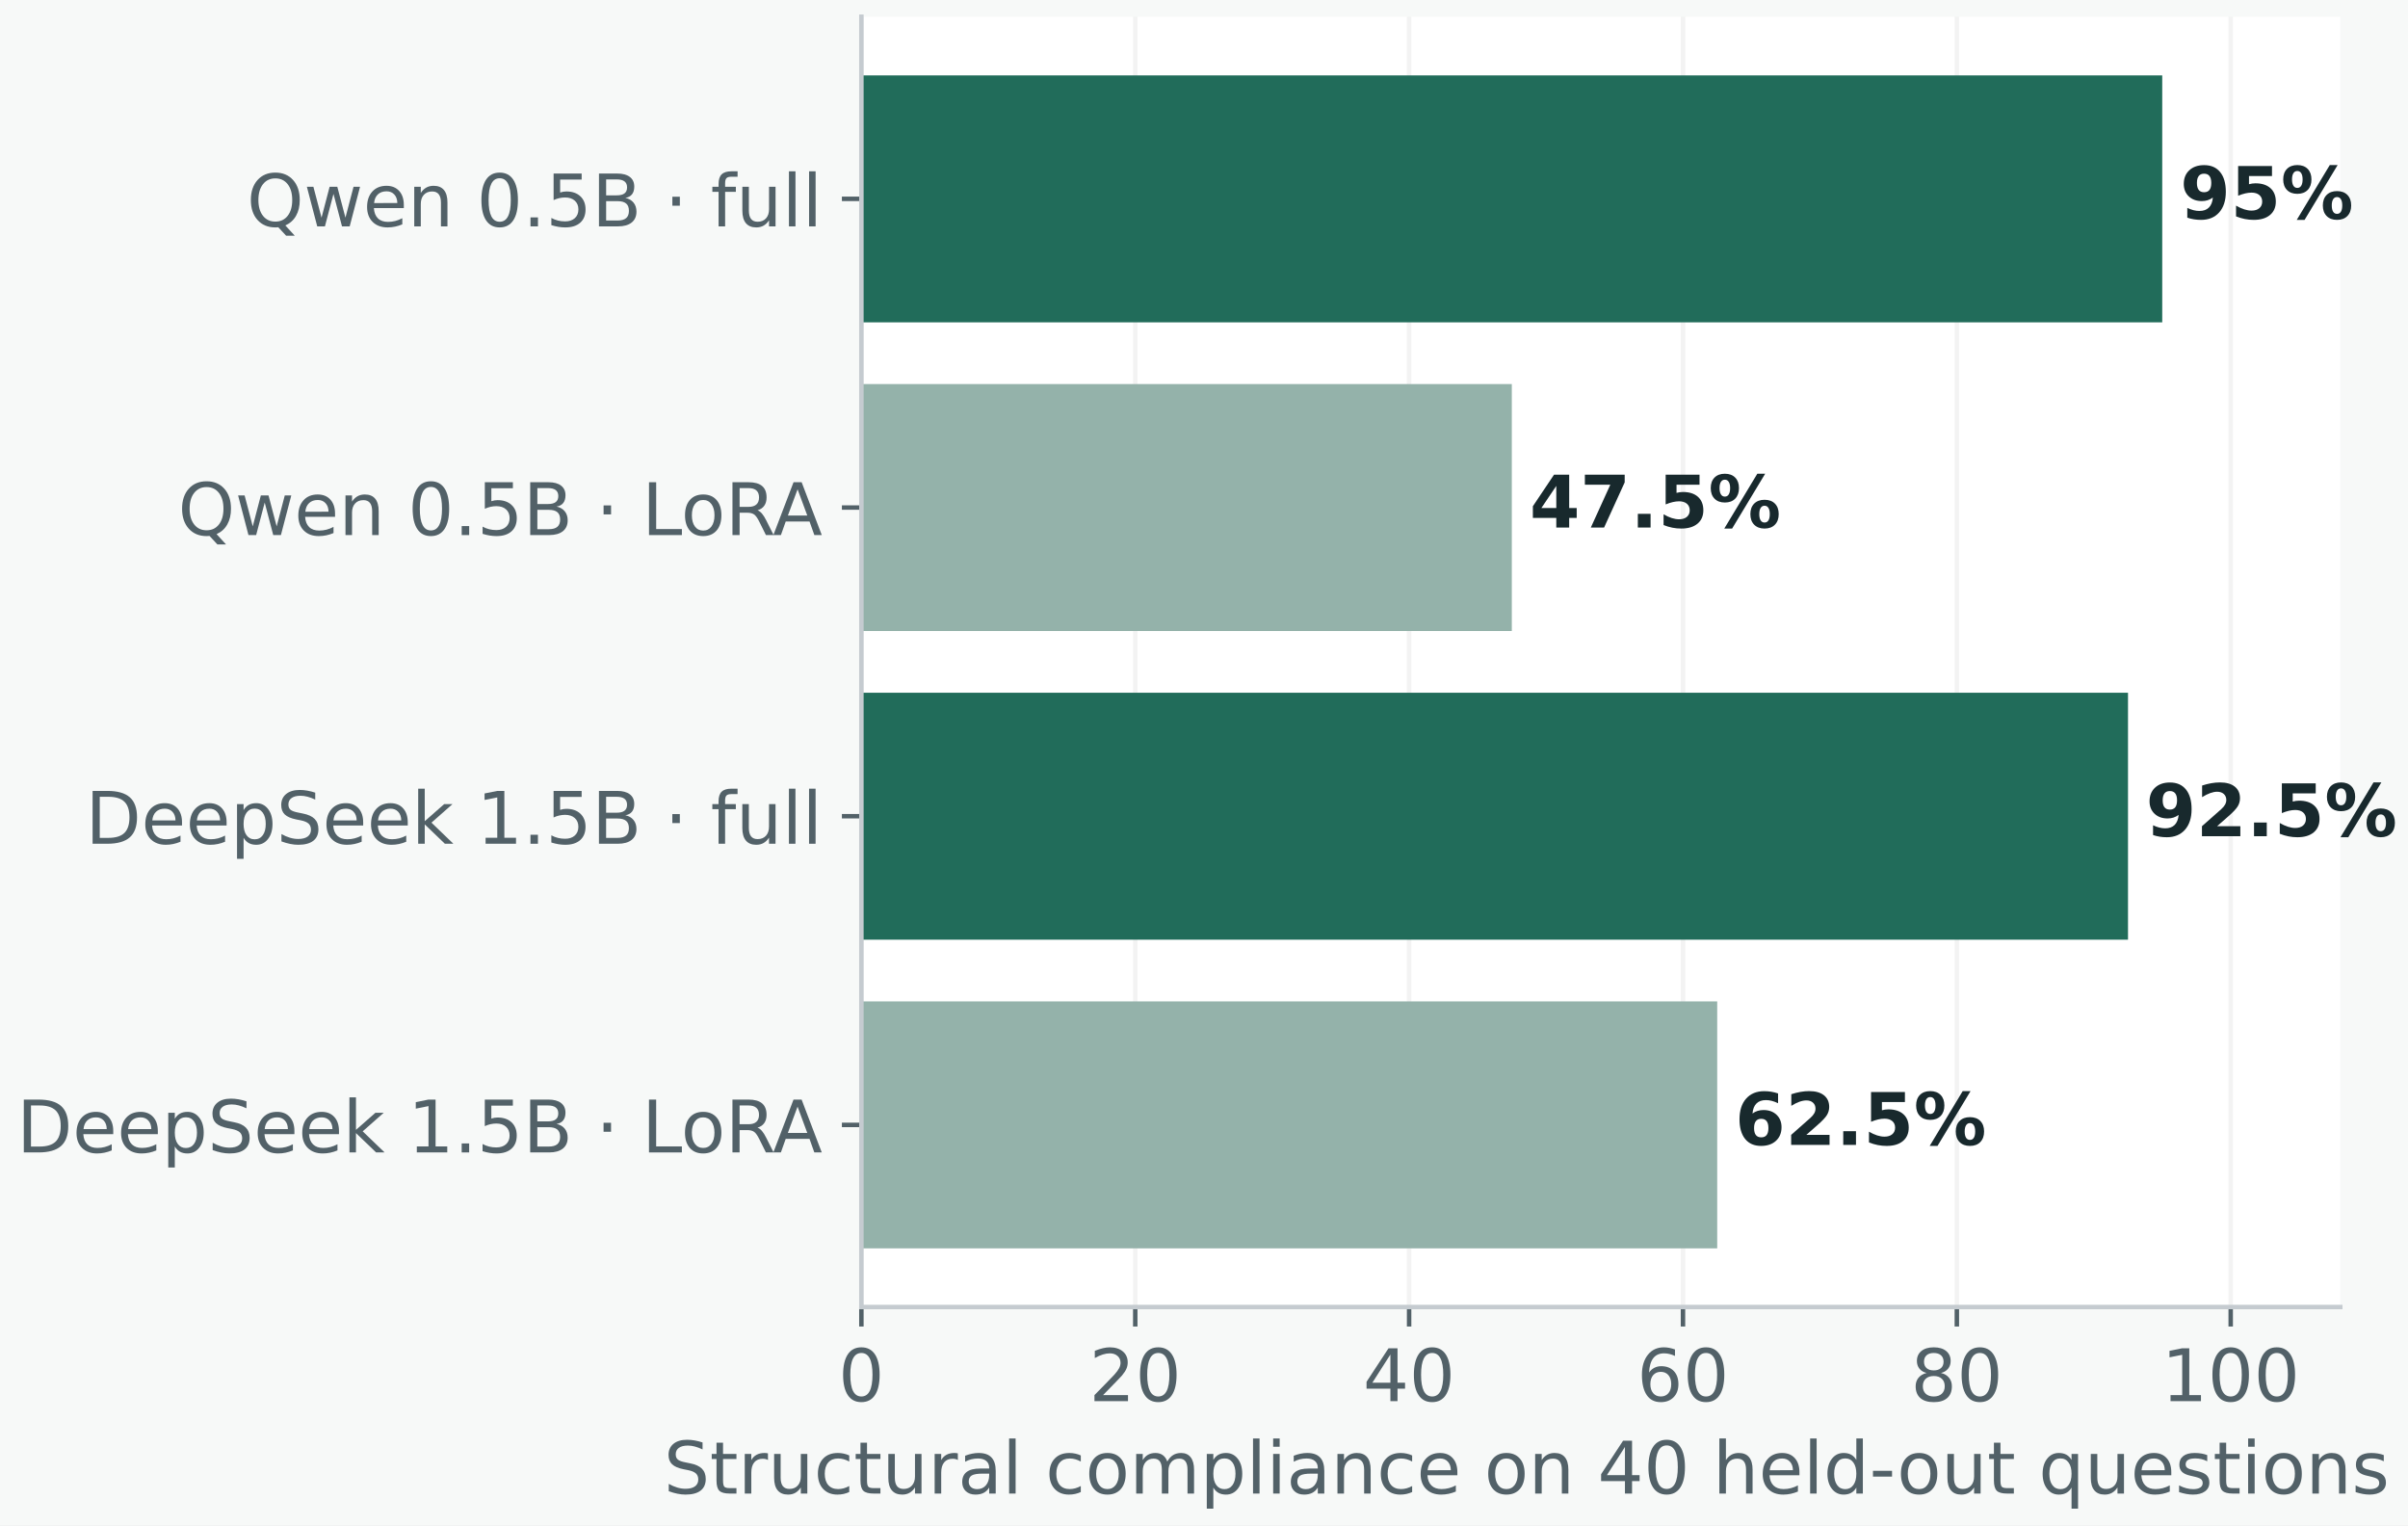
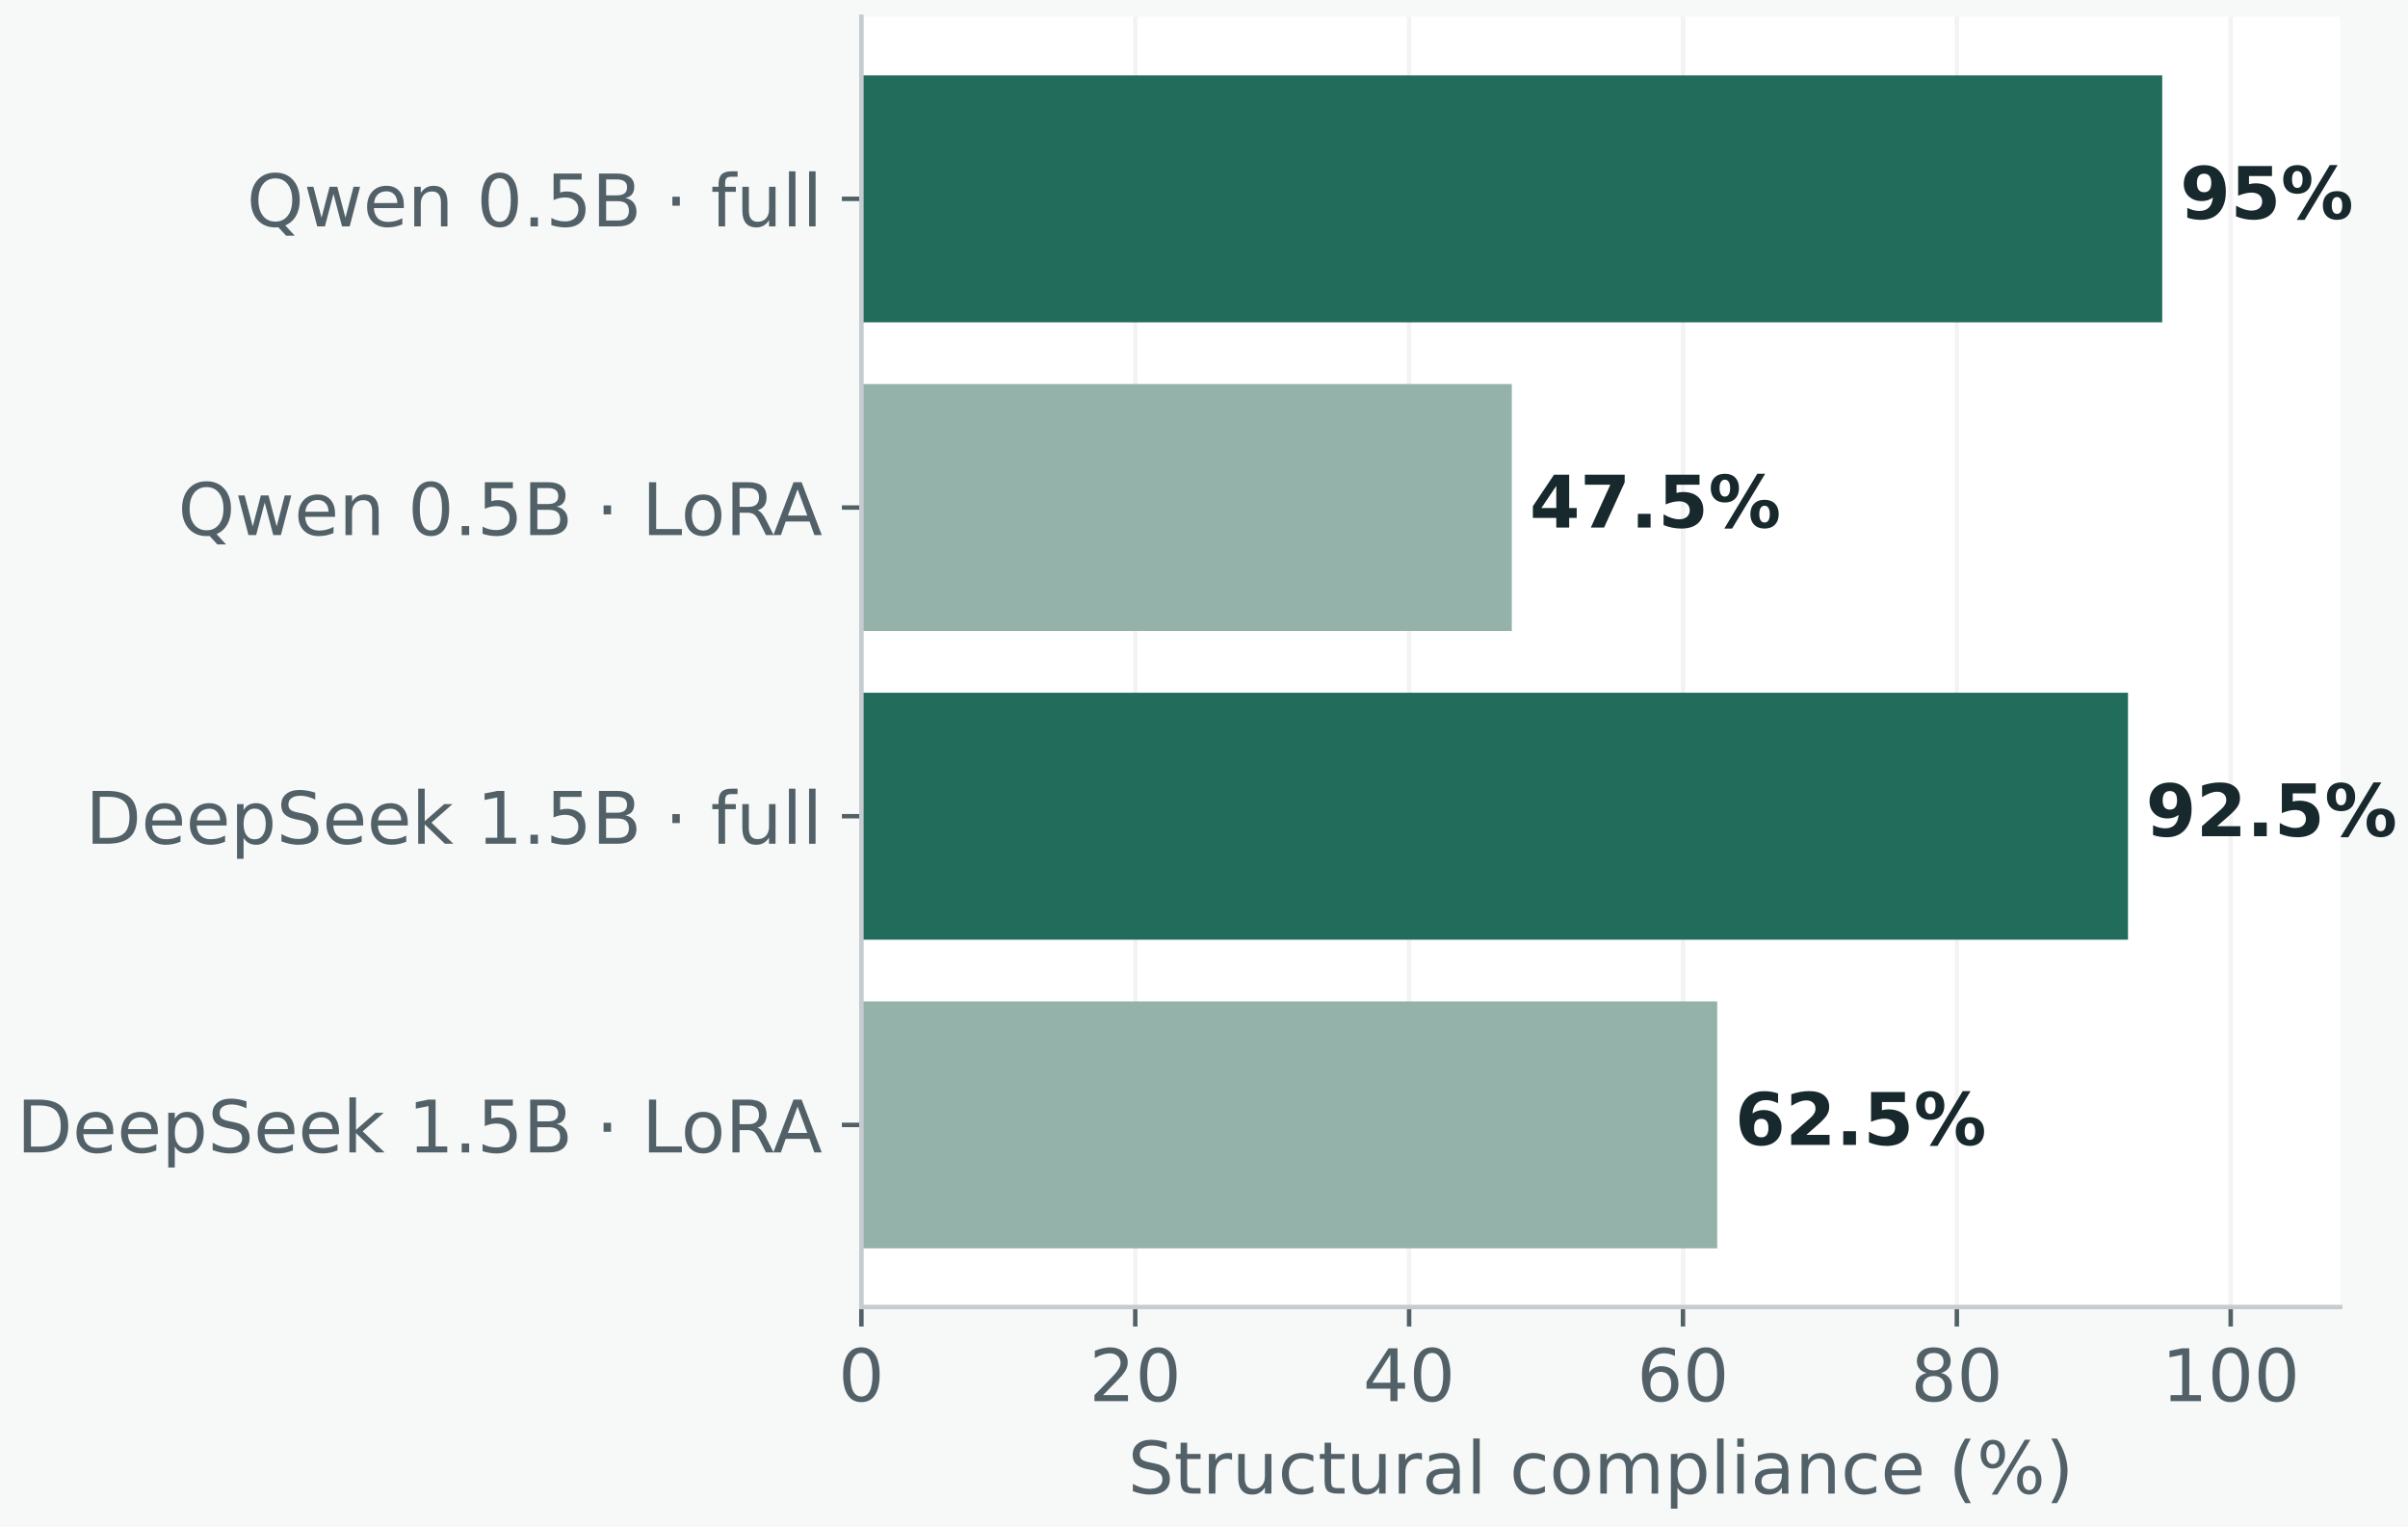
<svg xmlns="http://www.w3.org/2000/svg" xmlns:xlink="http://www.w3.org/1999/xlink" width="432pt" height="273.6pt" viewBox="0 0 432 273.6" version="1.1">
  <defs>
    <style type="text/css">*{stroke-linejoin: round; stroke-linecap: butt}</style>
  </defs>
  <g id="figure_1">
    <g id="patch_1">
      <path d="M 0 273.6  L 432 273.6  L 432 0  L 0 0  z " style="fill: #f7f9f8" />
    </g>
    <g id="axes_1">
      <g id="patch_2">
        <path d="M 154.536 234.437  L 419.845 234.437  L 419.845 3  L 154.536 3  z " style="fill: #ffffff" />
      </g>
      <g id="matplotlib.axis_1">
        <g id="xtick_1">
          <g id="line2d_1">
-             <path d="M 154.536 234.437  L 154.536 3  " clip-path="url(#pf7d9fb4cac)" style="fill: none; stroke: #b0b0b0; stroke-opacity: 0.15; stroke-width: 0.8; stroke-linecap: square" />
+             <path d="M 154.536 234.437  L 154.536 3  " clip-path="url(#pf0f9ef350f)" style="fill: none; stroke: #b0b0b0; stroke-opacity: 0.15; stroke-width: 0.8; stroke-linecap: square" />
          </g>
          <g id="line2d_2">
            <defs>
-               <path id="m1f21e804b3" d="M 0 0  L 0 3.5  " style="stroke: #526168; stroke-width: 0.8" />
+               <path id="m56201b02a6" d="M 0 0  L 0 3.5  " style="stroke: #526168; stroke-width: 0.8" />
            </defs>
            <g>
-               <use xlink:href="#m1f21e804b3" x="154.536" y="234.437" style="fill: #526168; stroke: #526168; stroke-width: 0.8" />
+               <use xlink:href="#m56201b02a6" x="154.536" y="234.437" style="fill: #526168; stroke: #526168; stroke-width: 0.8" />
            </g>
          </g>
          <g id="text_1">
            <g style="fill: #526168" transform="translate(150.4002 251.3146) scale(0.13 -0.13)">
              <defs>
                <path id="DejaVuSans-30" d="M 2034 4250  Q 1547 4250 1301 3770  Q 1056 3291 1056 2328  Q 1056 1369 1301 889  Q 1547 409 2034 409  Q 2525 409 2770 889  Q 3016 1369 3016 2328  Q 3016 3291 2770 3770  Q 2525 4250 2034 4250  z M 2034 4750  Q 2819 4750 3233 4129  Q 3647 3509 3647 2328  Q 3647 1150 3233 529  Q 2819 -91 2034 -91  Q 1250 -91 836 529  Q 422 1150 422 2328  Q 422 3509 836 4129  Q 1250 4750 2034 4750  z " transform="scale(0.015625)" />
              </defs>
              <use xlink:href="#DejaVuSans-30" />
            </g>
          </g>
        </g>
        <g id="xtick_2">
          <g id="line2d_3">
-             <path d="M 203.667 234.437  L 203.667 3  " clip-path="url(#pf7d9fb4cac)" style="fill: none; stroke: #b0b0b0; stroke-opacity: 0.15; stroke-width: 0.8; stroke-linecap: square" />
+             <path d="M 203.667 234.437  L 203.667 3  " clip-path="url(#pf0f9ef350f)" style="fill: none; stroke: #b0b0b0; stroke-opacity: 0.15; stroke-width: 0.8; stroke-linecap: square" />
          </g>
          <g id="line2d_4">
            <g>
-               <use xlink:href="#m1f21e804b3" x="203.667" y="234.437" style="fill: #526168; stroke: #526168; stroke-width: 0.8" />
+               <use xlink:href="#m56201b02a6" x="203.667" y="234.437" style="fill: #526168; stroke: #526168; stroke-width: 0.8" />
            </g>
          </g>
          <g id="text_2">
            <g style="fill: #526168" transform="translate(195.3959 251.3146) scale(0.13 -0.13)">
              <defs>
                <path id="DejaVuSans-32" d="M 1228 531  L 3431 531  L 3431 0  L 469 0  L 469 531  Q 828 903 1448 1529  Q 2069 2156 2228 2338  Q 2531 2678 2651 2914  Q 2772 3150 2772 3378  Q 2772 3750 2511 3984  Q 2250 4219 1831 4219  Q 1534 4219 1204 4116  Q 875 4013 500 3803  L 500 4441  Q 881 4594 1212 4672  Q 1544 4750 1819 4750  Q 2544 4750 2975 4387  Q 3406 4025 3406 3419  Q 3406 3131 3298 2873  Q 3191 2616 2906 2266  Q 2828 2175 2409 1742  Q 1991 1309 1228 531  z " transform="scale(0.015625)" />
              </defs>
              <use xlink:href="#DejaVuSans-32" />
              <use xlink:href="#DejaVuSans-30" transform="translate(63.62305 0)" />
            </g>
          </g>
        </g>
        <g id="xtick_3">
          <g id="line2d_5">
-             <path d="M 252.798 234.437  L 252.798 3  " clip-path="url(#pf7d9fb4cac)" style="fill: none; stroke: #b0b0b0; stroke-opacity: 0.15; stroke-width: 0.8; stroke-linecap: square" />
+             <path d="M 252.798 234.437  L 252.798 3  " clip-path="url(#pf0f9ef350f)" style="fill: none; stroke: #b0b0b0; stroke-opacity: 0.15; stroke-width: 0.8; stroke-linecap: square" />
          </g>
          <g id="line2d_6">
            <g>
-               <use xlink:href="#m1f21e804b3" x="252.798" y="234.437" style="fill: #526168; stroke: #526168; stroke-width: 0.8" />
+               <use xlink:href="#m56201b02a6" x="252.798" y="234.437" style="fill: #526168; stroke: #526168; stroke-width: 0.8" />
            </g>
          </g>
          <g id="text_3">
            <g style="fill: #526168" transform="translate(244.5272 251.3146) scale(0.13 -0.13)">
              <defs>
                <path id="DejaVuSans-34" d="M 2419 4116  L 825 1625  L 2419 1625  L 2419 4116  z M 2253 4666  L 3047 4666  L 3047 1625  L 3713 1625  L 3713 1100  L 3047 1100  L 3047 0  L 2419 0  L 2419 1100  L 313 1100  L 313 1709  L 2253 4666  z " transform="scale(0.015625)" />
              </defs>
              <use xlink:href="#DejaVuSans-34" />
              <use xlink:href="#DejaVuSans-30" transform="translate(63.62305 0)" />
            </g>
          </g>
        </g>
        <g id="xtick_4">
          <g id="line2d_7">
-             <path d="M 301.93 234.437  L 301.93 3  " clip-path="url(#pf7d9fb4cac)" style="fill: none; stroke: #b0b0b0; stroke-opacity: 0.15; stroke-width: 0.8; stroke-linecap: square" />
+             <path d="M 301.93 234.437  L 301.93 3  " clip-path="url(#pf0f9ef350f)" style="fill: none; stroke: #b0b0b0; stroke-opacity: 0.15; stroke-width: 0.8; stroke-linecap: square" />
          </g>
          <g id="line2d_8">
            <g>
-               <use xlink:href="#m1f21e804b3" x="301.93" y="234.437" style="fill: #526168; stroke: #526168; stroke-width: 0.8" />
+               <use xlink:href="#m56201b02a6" x="301.93" y="234.437" style="fill: #526168; stroke: #526168; stroke-width: 0.8" />
            </g>
          </g>
          <g id="text_4">
            <g style="fill: #526168" transform="translate(293.6585 251.3146) scale(0.13 -0.13)">
              <defs>
                <path id="DejaVuSans-36" d="M 2113 2584  Q 1688 2584 1439 2293  Q 1191 2003 1191 1497  Q 1191 994 1439 701  Q 1688 409 2113 409  Q 2538 409 2786 701  Q 3034 994 3034 1497  Q 3034 2003 2786 2293  Q 2538 2584 2113 2584  z M 3366 4563  L 3366 3988  Q 3128 4100 2886 4159  Q 2644 4219 2406 4219  Q 1781 4219 1451 3797  Q 1122 3375 1075 2522  Q 1259 2794 1537 2939  Q 1816 3084 2150 3084  Q 2853 3084 3261 2657  Q 3669 2231 3669 1497  Q 3669 778 3244 343  Q 2819 -91 2113 -91  Q 1303 -91 875 529  Q 447 1150 447 2328  Q 447 3434 972 4092  Q 1497 4750 2381 4750  Q 2619 4750 2861 4703  Q 3103 4656 3366 4563  z " transform="scale(0.015625)" />
              </defs>
              <use xlink:href="#DejaVuSans-36" />
              <use xlink:href="#DejaVuSans-30" transform="translate(63.62305 0)" />
            </g>
          </g>
        </g>
        <g id="xtick_5">
          <g id="line2d_9">
-             <path d="M 351.061 234.437  L 351.061 3  " clip-path="url(#pf7d9fb4cac)" style="fill: none; stroke: #b0b0b0; stroke-opacity: 0.15; stroke-width: 0.8; stroke-linecap: square" />
+             <path d="M 351.061 234.437  L 351.061 3  " clip-path="url(#pf0f9ef350f)" style="fill: none; stroke: #b0b0b0; stroke-opacity: 0.15; stroke-width: 0.8; stroke-linecap: square" />
          </g>
          <g id="line2d_10">
            <g>
-               <use xlink:href="#m1f21e804b3" x="351.061" y="234.437" style="fill: #526168; stroke: #526168; stroke-width: 0.8" />
+               <use xlink:href="#m56201b02a6" x="351.061" y="234.437" style="fill: #526168; stroke: #526168; stroke-width: 0.8" />
            </g>
          </g>
          <g id="text_5">
            <g style="fill: #526168" transform="translate(342.7898 251.3146) scale(0.13 -0.13)">
              <defs>
                <path id="DejaVuSans-38" d="M 2034 2216  Q 1584 2216 1326 1975  Q 1069 1734 1069 1313  Q 1069 891 1326 650  Q 1584 409 2034 409  Q 2484 409 2743 651  Q 3003 894 3003 1313  Q 3003 1734 2745 1975  Q 2488 2216 2034 2216  z M 1403 2484  Q 997 2584 770 2862  Q 544 3141 544 3541  Q 544 4100 942 4425  Q 1341 4750 2034 4750  Q 2731 4750 3128 4425  Q 3525 4100 3525 3541  Q 3525 3141 3298 2862  Q 3072 2584 2669 2484  Q 3125 2378 3379 2068  Q 3634 1759 3634 1313  Q 3634 634 3220 271  Q 2806 -91 2034 -91  Q 1263 -91 848 271  Q 434 634 434 1313  Q 434 1759 690 2068  Q 947 2378 1403 2484  z M 1172 3481  Q 1172 3119 1398 2916  Q 1625 2713 2034 2713  Q 2441 2713 2670 2916  Q 2900 3119 2900 3481  Q 2900 3844 2670 4047  Q 2441 4250 2034 4250  Q 1625 4250 1398 4047  Q 1172 3844 1172 3481  z " transform="scale(0.015625)" />
              </defs>
              <use xlink:href="#DejaVuSans-38" />
              <use xlink:href="#DejaVuSans-30" transform="translate(63.62305 0)" />
            </g>
          </g>
        </g>
        <g id="xtick_6">
          <g id="line2d_11">
-             <path d="M 400.192 234.437  L 400.192 3  " clip-path="url(#pf7d9fb4cac)" style="fill: none; stroke: #b0b0b0; stroke-opacity: 0.15; stroke-width: 0.8; stroke-linecap: square" />
+             <path d="M 400.192 234.437  L 400.192 3  " clip-path="url(#pf0f9ef350f)" style="fill: none; stroke: #b0b0b0; stroke-opacity: 0.15; stroke-width: 0.8; stroke-linecap: square" />
          </g>
          <g id="line2d_12">
            <g>
-               <use xlink:href="#m1f21e804b3" x="400.192" y="234.437" style="fill: #526168; stroke: #526168; stroke-width: 0.8" />
+               <use xlink:href="#m56201b02a6" x="400.192" y="234.437" style="fill: #526168; stroke: #526168; stroke-width: 0.8" />
            </g>
          </g>
          <g id="text_6">
            <g style="fill: #526168" transform="translate(387.7855 251.3146) scale(0.13 -0.13)">
              <defs>
                <path id="DejaVuSans-31" d="M 794 531  L 1825 531  L 1825 4091  L 703 3866  L 703 4441  L 1819 4666  L 2450 4666  L 2450 531  L 3481 531  L 3481 0  L 794 0  L 794 531  z " transform="scale(0.015625)" />
              </defs>
              <use xlink:href="#DejaVuSans-31" />
              <use xlink:href="#DejaVuSans-30" transform="translate(63.62305 0)" />
              <use xlink:href="#DejaVuSans-30" transform="translate(127.2461 0)" />
            </g>
          </g>
        </g>
        <g id="text_7">
-           <g style="fill: #526168" transform="translate(119.0831 267.8962) scale(0.13 -0.13)">
+           <g style="fill: #526168" transform="translate(202.345 267.8962) scale(0.13 -0.13)">
            <defs>
              <path id="DejaVuSans-53" d="M 3425 4513  L 3425 3897  Q 3066 4069 2747 4153  Q 2428 4238 2131 4238  Q 1616 4238 1336 4038  Q 1056 3838 1056 3469  Q 1056 3159 1242 3001  Q 1428 2844 1947 2747  L 2328 2669  Q 3034 2534 3370 2195  Q 3706 1856 3706 1288  Q 3706 609 3251 259  Q 2797 -91 1919 -91  Q 1588 -91 1214 -16  Q 841 59 441 206  L 441 856  Q 825 641 1194 531  Q 1563 422 1919 422  Q 2459 422 2753 634  Q 3047 847 3047 1241  Q 3047 1584 2836 1778  Q 2625 1972 2144 2069  L 1759 2144  Q 1053 2284 737 2584  Q 422 2884 422 3419  Q 422 4038 858 4394  Q 1294 4750 2059 4750  Q 2388 4750 2728 4690  Q 3069 4631 3425 4513  z " transform="scale(0.015625)" />
              <path id="DejaVuSans-74" d="M 1172 4494  L 1172 3500  L 2356 3500  L 2356 3053  L 1172 3053  L 1172 1153  Q 1172 725 1289 603  Q 1406 481 1766 481  L 2356 481  L 2356 0  L 1766 0  Q 1100 0 847 248  Q 594 497 594 1153  L 594 3053  L 172 3053  L 172 3500  L 594 3500  L 594 4494  L 1172 4494  z " transform="scale(0.015625)" />
              <path id="DejaVuSans-72" d="M 2631 2963  Q 2534 3019 2420 3045  Q 2306 3072 2169 3072  Q 1681 3072 1420 2755  Q 1159 2438 1159 1844  L 1159 0  L 581 0  L 581 3500  L 1159 3500  L 1159 2956  Q 1341 3275 1631 3429  Q 1922 3584 2338 3584  Q 2397 3584 2469 3576  Q 2541 3569 2628 3553  L 2631 2963  z " transform="scale(0.015625)" />
              <path id="DejaVuSans-75" d="M 544 1381  L 544 3500  L 1119 3500  L 1119 1403  Q 1119 906 1312 657  Q 1506 409 1894 409  Q 2359 409 2629 706  Q 2900 1003 2900 1516  L 2900 3500  L 3475 3500  L 3475 0  L 2900 0  L 2900 538  Q 2691 219 2414 64  Q 2138 -91 1772 -91  Q 1169 -91 856 284  Q 544 659 544 1381  z M 1991 3584  L 1991 3584  z " transform="scale(0.015625)" />
              <path id="DejaVuSans-63" d="M 3122 3366  L 3122 2828  Q 2878 2963 2633 3030  Q 2388 3097 2138 3097  Q 1578 3097 1268 2742  Q 959 2388 959 1747  Q 959 1106 1268 751  Q 1578 397 2138 397  Q 2388 397 2633 464  Q 2878 531 3122 666  L 3122 134  Q 2881 22 2623 -34  Q 2366 -91 2075 -91  Q 1284 -91 818 406  Q 353 903 353 1747  Q 353 2603 823 3093  Q 1294 3584 2113 3584  Q 2378 3584 2631 3529  Q 2884 3475 3122 3366  z " transform="scale(0.015625)" />
              <path id="DejaVuSans-61" d="M 2194 1759  Q 1497 1759 1228 1600  Q 959 1441 959 1056  Q 959 750 1161 570  Q 1363 391 1709 391  Q 2188 391 2477 730  Q 2766 1069 2766 1631  L 2766 1759  L 2194 1759  z M 3341 1997  L 3341 0  L 2766 0  L 2766 531  Q 2569 213 2275 61  Q 1981 -91 1556 -91  Q 1019 -91 701 211  Q 384 513 384 1019  Q 384 1609 779 1909  Q 1175 2209 1959 2209  L 2766 2209  L 2766 2266  Q 2766 2663 2505 2880  Q 2244 3097 1772 3097  Q 1472 3097 1187 3025  Q 903 2953 641 2809  L 641 3341  Q 956 3463 1253 3523  Q 1550 3584 1831 3584  Q 2591 3584 2966 3190  Q 3341 2797 3341 1997  z " transform="scale(0.015625)" />
              <path id="DejaVuSans-6c" d="M 603 4863  L 1178 4863  L 1178 0  L 603 0  L 603 4863  z " transform="scale(0.015625)" />
              <path id="DejaVuSans-20" transform="scale(0.015625)" />
              <path id="DejaVuSans-6f" d="M 1959 3097  Q 1497 3097 1228 2736  Q 959 2375 959 1747  Q 959 1119 1226 758  Q 1494 397 1959 397  Q 2419 397 2687 759  Q 2956 1122 2956 1747  Q 2956 2369 2687 2733  Q 2419 3097 1959 3097  z M 1959 3584  Q 2709 3584 3137 3096  Q 3566 2609 3566 1747  Q 3566 888 3137 398  Q 2709 -91 1959 -91  Q 1206 -91 779 398  Q 353 888 353 1747  Q 353 2609 779 3096  Q 1206 3584 1959 3584  z " transform="scale(0.015625)" />
              <path id="DejaVuSans-6d" d="M 3328 2828  Q 3544 3216 3844 3400  Q 4144 3584 4550 3584  Q 5097 3584 5394 3201  Q 5691 2819 5691 2113  L 5691 0  L 5113 0  L 5113 2094  Q 5113 2597 4934 2840  Q 4756 3084 4391 3084  Q 3944 3084 3684 2787  Q 3425 2491 3425 1978  L 3425 0  L 2847 0  L 2847 2094  Q 2847 2600 2669 2842  Q 2491 3084 2119 3084  Q 1678 3084 1418 2786  Q 1159 2488 1159 1978  L 1159 0  L 581 0  L 581 3500  L 1159 3500  L 1159 2956  Q 1356 3278 1631 3431  Q 1906 3584 2284 3584  Q 2666 3584 2933 3390  Q 3200 3197 3328 2828  z " transform="scale(0.015625)" />
              <path id="DejaVuSans-70" d="M 1159 525  L 1159 -1331  L 581 -1331  L 581 3500  L 1159 3500  L 1159 2969  Q 1341 3281 1617 3432  Q 1894 3584 2278 3584  Q 2916 3584 3314 3078  Q 3713 2572 3713 1747  Q 3713 922 3314 415  Q 2916 -91 2278 -91  Q 1894 -91 1617 61  Q 1341 213 1159 525  z M 3116 1747  Q 3116 2381 2855 2742  Q 2594 3103 2138 3103  Q 1681 3103 1420 2742  Q 1159 2381 1159 1747  Q 1159 1113 1420 752  Q 1681 391 2138 391  Q 2594 391 2855 752  Q 3116 1113 3116 1747  z " transform="scale(0.015625)" />
              <path id="DejaVuSans-69" d="M 603 3500  L 1178 3500  L 1178 0  L 603 0  L 603 3500  z M 603 4863  L 1178 4863  L 1178 4134  L 603 4134  L 603 4863  z " transform="scale(0.015625)" />
              <path id="DejaVuSans-6e" d="M 3513 2113  L 3513 0  L 2938 0  L 2938 2094  Q 2938 2591 2744 2837  Q 2550 3084 2163 3084  Q 1697 3084 1428 2787  Q 1159 2491 1159 1978  L 1159 0  L 581 0  L 581 3500  L 1159 3500  L 1159 2956  Q 1366 3272 1645 3428  Q 1925 3584 2291 3584  Q 2894 3584 3203 3211  Q 3513 2838 3513 2113  z " transform="scale(0.015625)" />
              <path id="DejaVuSans-65" d="M 3597 1894  L 3597 1613  L 953 1613  Q 991 1019 1311 708  Q 1631 397 2203 397  Q 2534 397 2845 478  Q 3156 559 3463 722  L 3463 178  Q 3153 47 2828 -22  Q 2503 -91 2169 -91  Q 1331 -91 842 396  Q 353 884 353 1716  Q 353 2575 817 3079  Q 1281 3584 2069 3584  Q 2775 3584 3186 3129  Q 3597 2675 3597 1894  z M 3022 2063  Q 3016 2534 2758 2815  Q 2500 3097 2075 3097  Q 1594 3097 1305 2825  Q 1016 2553 972 2059  L 3022 2063  z " transform="scale(0.015625)" />
-               <path id="DejaVuSans-68" d="M 3513 2113  L 3513 0  L 2938 0  L 2938 2094  Q 2938 2591 2744 2837  Q 2550 3084 2163 3084  Q 1697 3084 1428 2787  Q 1159 2491 1159 1978  L 1159 0  L 581 0  L 581 4863  L 1159 4863  L 1159 2956  Q 1366 3272 1645 3428  Q 1925 3584 2291 3584  Q 2894 3584 3203 3211  Q 3513 2838 3513 2113  z " transform="scale(0.015625)" />
-               <path id="DejaVuSans-64" d="M 2906 2969  L 2906 4863  L 3481 4863  L 3481 0  L 2906 0  L 2906 525  Q 2725 213 2448 61  Q 2172 -91 1784 -91  Q 1150 -91 751 415  Q 353 922 353 1747  Q 353 2572 751 3078  Q 1150 3584 1784 3584  Q 2172 3584 2448 3432  Q 2725 3281 2906 2969  z M 947 1747  Q 947 1113 1208 752  Q 1469 391 1925 391  Q 2381 391 2643 752  Q 2906 1113 2906 1747  Q 2906 2381 2643 2742  Q 2381 3103 1925 3103  Q 1469 3103 1208 2742  Q 947 2381 947 1747  z " transform="scale(0.015625)" />
-               <path id="DejaVuSans-2d" d="M 313 2009  L 1997 2009  L 1997 1497  L 313 1497  L 313 2009  z " transform="scale(0.015625)" />
-               <path id="DejaVuSans-71" d="M 947 1747  Q 947 1113 1208 752  Q 1469 391 1925 391  Q 2381 391 2643 752  Q 2906 1113 2906 1747  Q 2906 2381 2643 2742  Q 2381 3103 1925 3103  Q 1469 3103 1208 2742  Q 947 2381 947 1747  z M 2906 525  Q 2725 213 2448 61  Q 2172 -91 1784 -91  Q 1150 -91 751 415  Q 353 922 353 1747  Q 353 2572 751 3078  Q 1150 3584 1784 3584  Q 2172 3584 2448 3432  Q 2725 3281 2906 2969  L 2906 3500  L 3481 3500  L 3481 -1331  L 2906 -1331  L 2906 525  z " transform="scale(0.015625)" />
-               <path id="DejaVuSans-73" d="M 2834 3397  L 2834 2853  Q 2591 2978 2328 3040  Q 2066 3103 1784 3103  Q 1356 3103 1142 2972  Q 928 2841 928 2578  Q 928 2378 1081 2264  Q 1234 2150 1697 2047  L 1894 2003  Q 2506 1872 2764 1633  Q 3022 1394 3022 966  Q 3022 478 2636 193  Q 2250 -91 1575 -91  Q 1294 -91 989 -36  Q 684 19 347 128  L 347 722  Q 666 556 975 473  Q 1284 391 1588 391  Q 1994 391 2212 530  Q 2431 669 2431 922  Q 2431 1156 2273 1281  Q 2116 1406 1581 1522  L 1381 1569  Q 847 1681 609 1914  Q 372 2147 372 2553  Q 372 3047 722 3315  Q 1072 3584 1716 3584  Q 2034 3584 2315 3537  Q 2597 3491 2834 3397  z " transform="scale(0.015625)" />
              <path id="DejaVuSans-28" d="M 1984 4856  Q 1566 4138 1362 3434  Q 1159 2731 1159 2009  Q 1159 1288 1364 580  Q 1569 -128 1984 -844  L 1484 -844  Q 1016 -109 783 600  Q 550 1309 550 2009  Q 550 2706 781 3412  Q 1013 4119 1484 4856  L 1984 4856  z " transform="scale(0.015625)" />
              <path id="DejaVuSans-25" d="M 4653 2053  Q 4381 2053 4226 1822  Q 4072 1591 4072 1178  Q 4072 772 4226 539  Q 4381 306 4653 306  Q 4919 306 5073 539  Q 5228 772 5228 1178  Q 5228 1588 5073 1820  Q 4919 2053 4653 2053  z M 4653 2450  Q 5147 2450 5437 2106  Q 5728 1763 5728 1178  Q 5728 594 5436 251  Q 5144 -91 4653 -91  Q 4153 -91 3862 251  Q 3572 594 3572 1178  Q 3572 1766 3864 2108  Q 4156 2450 4653 2450  z M 1428 4353  Q 1159 4353 1004 4120  Q 850 3888 850 3481  Q 850 3069 1003 2837  Q 1156 2606 1428 2606  Q 1700 2606 1854 2837  Q 2009 3069 2009 3481  Q 2009 3884 1853 4118  Q 1697 4353 1428 4353  z M 4250 4750  L 4750 4750  L 1831 -91  L 1331 -91  L 4250 4750  z M 1428 4750  Q 1922 4750 2215 4408  Q 2509 4066 2509 3481  Q 2509 2891 2217 2550  Q 1925 2209 1428 2209  Q 931 2209 642 2551  Q 353 2894 353 3481  Q 353 4063 643 4406  Q 934 4750 1428 4750  z " transform="scale(0.015625)" />
              <path id="DejaVuSans-29" d="M 513 4856  L 1013 4856  Q 1481 4119 1714 3412  Q 1947 2706 1947 2009  Q 1947 1309 1714 600  Q 1481 -109 1013 -844  L 513 -844  Q 928 -128 1133 580  Q 1338 1288 1338 2009  Q 1338 2731 1133 3434  Q 928 4138 513 4856  z " transform="scale(0.015625)" />
            </defs>
            <use xlink:href="#DejaVuSans-53" />
            <use xlink:href="#DejaVuSans-74" transform="translate(63.47656 0)" />
            <use xlink:href="#DejaVuSans-72" transform="translate(102.6855 0)" />
            <use xlink:href="#DejaVuSans-75" transform="translate(143.7988 0)" />
            <use xlink:href="#DejaVuSans-63" transform="translate(207.1777 0)" />
            <use xlink:href="#DejaVuSans-74" transform="translate(262.1582 0)" />
            <use xlink:href="#DejaVuSans-75" transform="translate(301.3672 0)" />
            <use xlink:href="#DejaVuSans-72" transform="translate(364.7461 0)" />
            <use xlink:href="#DejaVuSans-61" transform="translate(405.8594 0)" />
            <use xlink:href="#DejaVuSans-6c" transform="translate(467.1387 0)" />
            <use xlink:href="#DejaVuSans-20" transform="translate(494.9219 0)" />
            <use xlink:href="#DejaVuSans-63" transform="translate(526.709 0)" />
            <use xlink:href="#DejaVuSans-6f" transform="translate(581.6895 0)" />
            <use xlink:href="#DejaVuSans-6d" transform="translate(642.8711 0)" />
            <use xlink:href="#DejaVuSans-70" transform="translate(740.2832 0)" />
            <use xlink:href="#DejaVuSans-6c" transform="translate(803.7598 0)" />
            <use xlink:href="#DejaVuSans-69" transform="translate(831.543 0)" />
            <use xlink:href="#DejaVuSans-61" transform="translate(859.3262 0)" />
            <use xlink:href="#DejaVuSans-6e" transform="translate(920.6055 0)" />
            <use xlink:href="#DejaVuSans-63" transform="translate(983.9844 0)" />
            <use xlink:href="#DejaVuSans-65" transform="translate(1038.965 0)" />
            <use xlink:href="#DejaVuSans-20" transform="translate(1100.488 0)" />
-             <use xlink:href="#DejaVuSans-6f" transform="translate(1132.275 0)" />
-             <use xlink:href="#DejaVuSans-6e" transform="translate(1193.457 0)" />
-             <use xlink:href="#DejaVuSans-20" transform="translate(1256.836 0)" />
-             <use xlink:href="#DejaVuSans-34" transform="translate(1288.623 0)" />
-             <use xlink:href="#DejaVuSans-30" transform="translate(1352.246 0)" />
-             <use xlink:href="#DejaVuSans-20" transform="translate(1415.869 0)" />
-             <use xlink:href="#DejaVuSans-68" transform="translate(1447.656 0)" />
-             <use xlink:href="#DejaVuSans-65" transform="translate(1511.035 0)" />
-             <use xlink:href="#DejaVuSans-6c" transform="translate(1572.559 0)" />
-             <use xlink:href="#DejaVuSans-64" transform="translate(1600.342 0)" />
-             <use xlink:href="#DejaVuSans-2d" transform="translate(1663.818 0)" />
-             <use xlink:href="#DejaVuSans-6f" transform="translate(1701.777 0)" />
-             <use xlink:href="#DejaVuSans-75" transform="translate(1762.959 0)" />
-             <use xlink:href="#DejaVuSans-74" transform="translate(1826.338 0)" />
-             <use xlink:href="#DejaVuSans-20" transform="translate(1865.547 0)" />
-             <use xlink:href="#DejaVuSans-71" transform="translate(1897.334 0)" />
-             <use xlink:href="#DejaVuSans-75" transform="translate(1960.811 0)" />
-             <use xlink:href="#DejaVuSans-65" transform="translate(2024.189 0)" />
-             <use xlink:href="#DejaVuSans-73" transform="translate(2085.713 0)" />
-             <use xlink:href="#DejaVuSans-74" transform="translate(2137.812 0)" />
-             <use xlink:href="#DejaVuSans-69" transform="translate(2177.021 0)" />
-             <use xlink:href="#DejaVuSans-6f" transform="translate(2204.805 0)" />
-             <use xlink:href="#DejaVuSans-6e" transform="translate(2265.986 0)" />
-             <use xlink:href="#DejaVuSans-73" transform="translate(2329.365 0)" />
-             <use xlink:href="#DejaVuSans-20" transform="translate(2381.465 0)" />
-             <use xlink:href="#DejaVuSans-28" transform="translate(2413.252 0)" />
-             <use xlink:href="#DejaVuSans-25" transform="translate(2452.266 0)" />
-             <use xlink:href="#DejaVuSans-29" transform="translate(2547.285 0)" />
+             <use xlink:href="#DejaVuSans-28" transform="translate(1132.275 0)" />
+             <use xlink:href="#DejaVuSans-25" transform="translate(1171.289 0)" />
+             <use xlink:href="#DejaVuSans-29" transform="translate(1266.309 0)" />
          </g>
        </g>
      </g>
      <g id="matplotlib.axis_2">
        <g id="ytick_1">
          <g id="line2d_13">
            <defs>
-               <path id="m84f2c1726f" d="M 0 0  L -3.5 0  " style="stroke: #526168; stroke-width: 0.8" />
+               <path id="m9763176012" d="M 0 0  L -3.5 0  " style="stroke: #526168; stroke-width: 0.8" />
            </defs>
            <g>
-               <use xlink:href="#m84f2c1726f" x="154.536" y="201.77" style="fill: #526168; stroke: #526168; stroke-width: 0.8" />
+               <use xlink:href="#m9763176012" x="154.536" y="201.77" style="fill: #526168; stroke: #526168; stroke-width: 0.8" />
            </g>
          </g>
          <g id="text_8">
            <g style="fill: #526168" transform="translate(3.00024 206.7088) scale(0.13 -0.13)">
              <defs>
                <path id="DejaVuSans-44" d="M 1259 4147  L 1259 519  L 2022 519  Q 2988 519 3436 956  Q 3884 1394 3884 2338  Q 3884 3275 3436 3711  Q 2988 4147 2022 4147  L 1259 4147  z M 628 4666  L 1925 4666  Q 3281 4666 3915 4102  Q 4550 3538 4550 2338  Q 4550 1131 3912 565  Q 3275 0 1925 0  L 628 0  L 628 4666  z " transform="scale(0.015625)" />
                <path id="DejaVuSans-6b" d="M 581 4863  L 1159 4863  L 1159 1991  L 2875 3500  L 3609 3500  L 1753 1863  L 3688 0  L 2938 0  L 1159 1709  L 1159 0  L 581 0  L 581 4863  z " transform="scale(0.015625)" />
                <path id="DejaVuSans-2e" d="M 684 794  L 1344 794  L 1344 0  L 684 0  L 684 794  z " transform="scale(0.015625)" />
                <path id="DejaVuSans-35" d="M 691 4666  L 3169 4666  L 3169 4134  L 1269 4134  L 1269 2991  Q 1406 3038 1543 3061  Q 1681 3084 1819 3084  Q 2600 3084 3056 2656  Q 3513 2228 3513 1497  Q 3513 744 3044 326  Q 2575 -91 1722 -91  Q 1428 -91 1123 -41  Q 819 9 494 109  L 494 744  Q 775 591 1075 516  Q 1375 441 1709 441  Q 2250 441 2565 725  Q 2881 1009 2881 1497  Q 2881 1984 2565 2268  Q 2250 2553 1709 2553  Q 1456 2553 1204 2497  Q 953 2441 691 2322  L 691 4666  z " transform="scale(0.015625)" />
                <path id="DejaVuSans-42" d="M 1259 2228  L 1259 519  L 2272 519  Q 2781 519 3026 730  Q 3272 941 3272 1375  Q 3272 1813 3026 2020  Q 2781 2228 2272 2228  L 1259 2228  z M 1259 4147  L 1259 2741  L 2194 2741  Q 2656 2741 2882 2914  Q 3109 3088 3109 3444  Q 3109 3797 2882 3972  Q 2656 4147 2194 4147  L 1259 4147  z M 628 4666  L 2241 4666  Q 2963 4666 3353 4366  Q 3744 4066 3744 3513  Q 3744 3084 3544 2831  Q 3344 2578 2956 2516  Q 3422 2416 3680 2098  Q 3938 1781 3938 1306  Q 3938 681 3513 340  Q 3088 0 2303 0  L 628 0  L 628 4666  z " transform="scale(0.015625)" />
                <path id="DejaVuSans-b7" d="M 684 2619  L 1344 2619  L 1344 1825  L 684 1825  L 684 2619  z " transform="scale(0.015625)" />
                <path id="DejaVuSans-4c" d="M 628 4666  L 1259 4666  L 1259 531  L 3531 531  L 3531 0  L 628 0  L 628 4666  z " transform="scale(0.015625)" />
                <path id="DejaVuSans-52" d="M 2841 2188  Q 3044 2119 3236 1894  Q 3428 1669 3622 1275  L 4263 0  L 3584 0  L 2988 1197  Q 2756 1666 2539 1819  Q 2322 1972 1947 1972  L 1259 1972  L 1259 0  L 628 0  L 628 4666  L 2053 4666  Q 2853 4666 3247 4331  Q 3641 3997 3641 3322  Q 3641 2881 3436 2590  Q 3231 2300 2841 2188  z M 1259 4147  L 1259 2491  L 2053 2491  Q 2509 2491 2742 2702  Q 2975 2913 2975 3322  Q 2975 3731 2742 3939  Q 2509 4147 2053 4147  L 1259 4147  z " transform="scale(0.015625)" />
                <path id="DejaVuSans-41" d="M 2188 4044  L 1331 1722  L 3047 1722  L 2188 4044  z M 1831 4666  L 2547 4666  L 4325 0  L 3669 0  L 3244 1197  L 1141 1197  L 716 0  L 50 0  L 1831 4666  z " transform="scale(0.015625)" />
              </defs>
              <use xlink:href="#DejaVuSans-44" />
              <use xlink:href="#DejaVuSans-65" transform="translate(77.00195 0)" />
              <use xlink:href="#DejaVuSans-65" transform="translate(138.5254 0)" />
              <use xlink:href="#DejaVuSans-70" transform="translate(200.0488 0)" />
              <use xlink:href="#DejaVuSans-53" transform="translate(263.5254 0)" />
              <use xlink:href="#DejaVuSans-65" transform="translate(327.002 0)" />
              <use xlink:href="#DejaVuSans-65" transform="translate(388.5254 0)" />
              <use xlink:href="#DejaVuSans-6b" transform="translate(450.0488 0)" />
              <use xlink:href="#DejaVuSans-20" transform="translate(507.959 0)" />
              <use xlink:href="#DejaVuSans-31" transform="translate(539.7461 0)" />
              <use xlink:href="#DejaVuSans-2e" transform="translate(603.3691 0)" />
              <use xlink:href="#DejaVuSans-35" transform="translate(635.1562 0)" />
              <use xlink:href="#DejaVuSans-42" transform="translate(698.7793 0)" />
              <use xlink:href="#DejaVuSans-20" transform="translate(767.3828 0)" />
              <use xlink:href="#DejaVuSans-b7" transform="translate(799.1699 0)" />
              <use xlink:href="#DejaVuSans-20" transform="translate(830.957 0)" />
              <use xlink:href="#DejaVuSans-4c" transform="translate(862.7441 0)" />
              <use xlink:href="#DejaVuSans-6f" transform="translate(916.707 0)" />
              <use xlink:href="#DejaVuSans-52" transform="translate(977.8887 0)" />
              <use xlink:href="#DejaVuSans-41" transform="translate(1043.371 0)" />
            </g>
          </g>
        </g>
        <g id="ytick_2">
          <g id="line2d_14">
            <g>
-               <use xlink:href="#m84f2c1726f" x="154.536" y="146.402" style="fill: #526168; stroke: #526168; stroke-width: 0.8" />
+               <use xlink:href="#m9763176012" x="154.536" y="146.402" style="fill: #526168; stroke: #526168; stroke-width: 0.8" />
            </g>
          </g>
          <g id="text_9">
            <g style="fill: #526168" transform="translate(15.33805 151.3412) scale(0.13 -0.13)">
              <defs>
                <path id="DejaVuSans-66" d="M 2375 4863  L 2375 4384  L 1825 4384  Q 1516 4384 1395 4259  Q 1275 4134 1275 3809  L 1275 3500  L 2222 3500  L 2222 3053  L 1275 3053  L 1275 0  L 697 0  L 697 3053  L 147 3053  L 147 3500  L 697 3500  L 697 3744  Q 697 4328 969 4595  Q 1241 4863 1831 4863  L 2375 4863  z " transform="scale(0.015625)" />
              </defs>
              <use xlink:href="#DejaVuSans-44" />
              <use xlink:href="#DejaVuSans-65" transform="translate(77.00195 0)" />
              <use xlink:href="#DejaVuSans-65" transform="translate(138.5254 0)" />
              <use xlink:href="#DejaVuSans-70" transform="translate(200.0488 0)" />
              <use xlink:href="#DejaVuSans-53" transform="translate(263.5254 0)" />
              <use xlink:href="#DejaVuSans-65" transform="translate(327.002 0)" />
              <use xlink:href="#DejaVuSans-65" transform="translate(388.5254 0)" />
              <use xlink:href="#DejaVuSans-6b" transform="translate(450.0488 0)" />
              <use xlink:href="#DejaVuSans-20" transform="translate(507.959 0)" />
              <use xlink:href="#DejaVuSans-31" transform="translate(539.7461 0)" />
              <use xlink:href="#DejaVuSans-2e" transform="translate(603.3691 0)" />
              <use xlink:href="#DejaVuSans-35" transform="translate(635.1562 0)" />
              <use xlink:href="#DejaVuSans-42" transform="translate(698.7793 0)" />
              <use xlink:href="#DejaVuSans-20" transform="translate(767.3828 0)" />
              <use xlink:href="#DejaVuSans-b7" transform="translate(799.1699 0)" />
              <use xlink:href="#DejaVuSans-20" transform="translate(830.957 0)" />
              <use xlink:href="#DejaVuSans-66" transform="translate(862.7441 0)" />
              <use xlink:href="#DejaVuSans-75" transform="translate(897.9492 0)" />
              <use xlink:href="#DejaVuSans-6c" transform="translate(961.3281 0)" />
              <use xlink:href="#DejaVuSans-6c" transform="translate(989.1113 0)" />
            </g>
          </g>
        </g>
        <g id="ytick_3">
          <g id="line2d_15">
            <g>
-               <use xlink:href="#m84f2c1726f" x="154.536" y="91.035" style="fill: #526168; stroke: #526168; stroke-width: 0.8" />
+               <use xlink:href="#m9763176012" x="154.536" y="91.035" style="fill: #526168; stroke: #526168; stroke-width: 0.8" />
            </g>
          </g>
          <g id="text_10">
            <g style="fill: #526168" transform="translate(31.93743 95.97364) scale(0.13 -0.13)">
              <defs>
                <path id="DejaVuSans-51" d="M 2522 4238  Q 1834 4238 1429 3725  Q 1025 3213 1025 2328  Q 1025 1447 1429 934  Q 1834 422 2522 422  Q 3209 422 3611 934  Q 4013 1447 4013 2328  Q 4013 3213 3611 3725  Q 3209 4238 2522 4238  z M 3406 84  L 4238 -825  L 3475 -825  L 2784 -78  Q 2681 -84 2626 -87  Q 2572 -91 2522 -91  Q 1538 -91 948 567  Q 359 1225 359 2328  Q 359 3434 948 4092  Q 1538 4750 2522 4750  Q 3503 4750 4090 4092  Q 4678 3434 4678 2328  Q 4678 1516 4351 937  Q 4025 359 3406 84  z " transform="scale(0.015625)" />
                <path id="DejaVuSans-77" d="M 269 3500  L 844 3500  L 1563 769  L 2278 3500  L 2956 3500  L 3675 769  L 4391 3500  L 4966 3500  L 4050 0  L 3372 0  L 2619 2869  L 1863 0  L 1184 0  L 269 3500  z " transform="scale(0.015625)" />
              </defs>
              <use xlink:href="#DejaVuSans-51" />
              <use xlink:href="#DejaVuSans-77" transform="translate(78.71094 0)" />
              <use xlink:href="#DejaVuSans-65" transform="translate(160.498 0)" />
              <use xlink:href="#DejaVuSans-6e" transform="translate(222.0215 0)" />
              <use xlink:href="#DejaVuSans-20" transform="translate(285.4004 0)" />
              <use xlink:href="#DejaVuSans-30" transform="translate(317.1875 0)" />
              <use xlink:href="#DejaVuSans-2e" transform="translate(380.8105 0)" />
              <use xlink:href="#DejaVuSans-35" transform="translate(412.5977 0)" />
              <use xlink:href="#DejaVuSans-42" transform="translate(476.2207 0)" />
              <use xlink:href="#DejaVuSans-20" transform="translate(544.8242 0)" />
              <use xlink:href="#DejaVuSans-b7" transform="translate(576.6113 0)" />
              <use xlink:href="#DejaVuSans-20" transform="translate(608.3984 0)" />
              <use xlink:href="#DejaVuSans-4c" transform="translate(640.1855 0)" />
              <use xlink:href="#DejaVuSans-6f" transform="translate(694.1484 0)" />
              <use xlink:href="#DejaVuSans-52" transform="translate(755.3301 0)" />
              <use xlink:href="#DejaVuSans-41" transform="translate(820.8125 0)" />
            </g>
          </g>
        </g>
        <g id="ytick_4">
          <g id="line2d_16">
            <g>
-               <use xlink:href="#m84f2c1726f" x="154.536" y="35.667" style="fill: #526168; stroke: #526168; stroke-width: 0.8" />
+               <use xlink:href="#m9763176012" x="154.536" y="35.667" style="fill: #526168; stroke: #526168; stroke-width: 0.8" />
            </g>
          </g>
          <g id="text_11">
            <g style="fill: #526168" transform="translate(44.27524 40.60608) scale(0.13 -0.13)">
              <use xlink:href="#DejaVuSans-51" />
              <use xlink:href="#DejaVuSans-77" transform="translate(78.71094 0)" />
              <use xlink:href="#DejaVuSans-65" transform="translate(160.498 0)" />
              <use xlink:href="#DejaVuSans-6e" transform="translate(222.0215 0)" />
              <use xlink:href="#DejaVuSans-20" transform="translate(285.4004 0)" />
              <use xlink:href="#DejaVuSans-30" transform="translate(317.1875 0)" />
              <use xlink:href="#DejaVuSans-2e" transform="translate(380.8105 0)" />
              <use xlink:href="#DejaVuSans-35" transform="translate(412.5977 0)" />
              <use xlink:href="#DejaVuSans-42" transform="translate(476.2207 0)" />
              <use xlink:href="#DejaVuSans-20" transform="translate(544.8242 0)" />
              <use xlink:href="#DejaVuSans-b7" transform="translate(576.6113 0)" />
              <use xlink:href="#DejaVuSans-20" transform="translate(608.3984 0)" />
              <use xlink:href="#DejaVuSans-66" transform="translate(640.1855 0)" />
              <use xlink:href="#DejaVuSans-75" transform="translate(675.3906 0)" />
              <use xlink:href="#DejaVuSans-6c" transform="translate(738.7695 0)" />
              <use xlink:href="#DejaVuSans-6c" transform="translate(766.5527 0)" />
            </g>
          </g>
        </g>
      </g>
      <g id="patch_3">
-         <path d="M 154.536 223.917  L 308.071 223.917  L 308.071 179.623  L 154.536 179.623  z " clip-path="url(#pf7d9fb4cac)" style="fill: #94b2aa" />
+         <path d="M 154.536 223.917  L 308.071 223.917  L 308.071 179.623  L 154.536 179.623  z " clip-path="url(#pf0f9ef350f)" style="fill: #94b2aa" />
      </g>
      <g id="patch_4">
-         <path d="M 154.536 168.549  L 381.768 168.549  L 381.768 124.255  L 154.536 124.255  z " clip-path="url(#pf7d9fb4cac)" style="fill: #216c5a" />
+         <path d="M 154.536 168.549  L 381.768 168.549  L 381.768 124.255  L 154.536 124.255  z " clip-path="url(#pf0f9ef350f)" style="fill: #216c5a" />
      </g>
      <g id="patch_5">
-         <path d="M 154.536 113.182  L 271.223 113.182  L 271.223 68.888  L 154.536 68.888  z " clip-path="url(#pf7d9fb4cac)" style="fill: #94b2aa" />
+         <path d="M 154.536 113.182  L 271.223 113.182  L 271.223 68.888  L 154.536 68.888  z " clip-path="url(#pf0f9ef350f)" style="fill: #94b2aa" />
      </g>
      <g id="patch_6">
-         <path d="M 154.536 57.814  L 387.91 57.814  L 387.91 13.52  L 154.536 13.52  z " clip-path="url(#pf7d9fb4cac)" style="fill: #216c5a" />
+         <path d="M 154.536 57.814  L 387.91 57.814  L 387.91 13.52  L 154.536 13.52  z " clip-path="url(#pf0f9ef350f)" style="fill: #216c5a" />
      </g>
      <g id="patch_7">
        <path d="M 154.536 234.437  L 154.536 3  " style="fill: none; stroke: #c5cbd0; stroke-width: 0.8; stroke-linejoin: miter; stroke-linecap: square" />
      </g>
      <g id="patch_8">
        <path d="M 154.536 234.437  L 419.845 234.437  " style="fill: none; stroke: #c5cbd0; stroke-width: 0.8; stroke-linejoin: miter; stroke-linecap: square" />
      </g>
      <g id="text_12">
        <g style="fill: #18292d" transform="translate(311.2647 205.357) scale(0.13 -0.13)">
          <defs>
            <path id="DejaVuSans-Bold-36" d="M 2316 2303  Q 2000 2303 1842 2098  Q 1684 1894 1684 1484  Q 1684 1075 1842 870  Q 2000 666 2316 666  Q 2634 666 2792 870  Q 2950 1075 2950 1484  Q 2950 1894 2792 2098  Q 2634 2303 2316 2303  z M 3803 4544  L 3803 3681  Q 3506 3822 3243 3889  Q 2981 3956 2731 3956  Q 2194 3956 1894 3657  Q 1594 3359 1544 2772  Q 1750 2925 1990 3001  Q 2231 3078 2516 3078  Q 3231 3078 3670 2659  Q 4109 2241 4109 1563  Q 4109 813 3618 361  Q 3128 -91 2303 -91  Q 1394 -91 895 523  Q 397 1138 397 2266  Q 397 3422 980 4083  Q 1563 4744 2578 4744  Q 2900 4744 3203 4694  Q 3506 4644 3803 4544  z " transform="scale(0.015625)" />
            <path id="DejaVuSans-Bold-32" d="M 1844 884  L 3897 884  L 3897 0  L 506 0  L 506 884  L 2209 2388  Q 2438 2594 2547 2791  Q 2656 2988 2656 3200  Q 2656 3528 2436 3728  Q 2216 3928 1850 3928  Q 1569 3928 1234 3808  Q 900 3688 519 3450  L 519 4475  Q 925 4609 1322 4679  Q 1719 4750 2100 4750  Q 2938 4750 3402 4381  Q 3866 4013 3866 3353  Q 3866 2972 3669 2642  Q 3472 2313 2841 1759  L 1844 884  z " transform="scale(0.015625)" />
            <path id="DejaVuSans-Bold-2e" d="M 653 1209  L 1778 1209  L 1778 0  L 653 0  L 653 1209  z " transform="scale(0.015625)" />
            <path id="DejaVuSans-Bold-35" d="M 678 4666  L 3669 4666  L 3669 3781  L 1638 3781  L 1638 3059  Q 1775 3097 1914 3117  Q 2053 3138 2203 3138  Q 3056 3138 3531 2711  Q 4006 2284 4006 1522  Q 4006 766 3489 337  Q 2972 -91 2053 -91  Q 1656 -91 1267 -14  Q 878 63 494 219  L 494 1166  Q 875 947 1217 837  Q 1559 728 1863 728  Q 2300 728 2551 942  Q 2803 1156 2803 1522  Q 2803 1891 2551 2103  Q 2300 2316 1863 2316  Q 1603 2316 1309 2248  Q 1016 2181 678 2041  L 678 4666  z " transform="scale(0.015625)" />
            <path id="DejaVuSans-Bold-25" d="M 4959 1925  Q 4738 1925 4616 1733  Q 4494 1541 4494 1184  Q 4494 825 4614 633  Q 4734 441 4959 441  Q 5184 441 5303 633  Q 5422 825 5422 1184  Q 5422 1541 5301 1733  Q 5181 1925 4959 1925  z M 4959 2450  Q 5541 2450 5875 2112  Q 6209 1775 6209 1184  Q 6209 594 5875 251  Q 5541 -91 4959 -91  Q 4378 -91 4042 251  Q 3706 594 3706 1184  Q 3706 1772 4042 2111  Q 4378 2450 4959 2450  z M 2094 -91  L 1403 -91  L 4319 4750  L 5013 4750  L 2094 -91  z M 1453 4750  Q 2034 4750 2367 4411  Q 2700 4072 2700 3481  Q 2700 2891 2367 2550  Q 2034 2209 1453 2209  Q 872 2209 539 2550  Q 206 2891 206 3481  Q 206 4072 539 4411  Q 872 4750 1453 4750  z M 1453 4225  Q 1228 4225 1106 4031  Q 984 3838 984 3481  Q 984 3122 1106 2926  Q 1228 2731 1453 2731  Q 1678 2731 1798 2926  Q 1919 3122 1919 3481  Q 1919 3838 1797 4031  Q 1675 4225 1453 4225  z " transform="scale(0.015625)" />
          </defs>
          <use xlink:href="#DejaVuSans-Bold-36" />
          <use xlink:href="#DejaVuSans-Bold-32" transform="translate(69.58008 0)" />
          <use xlink:href="#DejaVuSans-Bold-2e" transform="translate(139.1602 0)" />
          <use xlink:href="#DejaVuSans-Bold-35" transform="translate(177.1484 0)" />
          <use xlink:href="#DejaVuSans-Bold-25" transform="translate(246.7285 0)" />
        </g>
      </g>
      <g id="text_13">
        <g style="fill: #18292d" transform="translate(384.9616 149.9894) scale(0.13 -0.13)">
          <defs>
            <path id="DejaVuSans-Bold-39" d="M 641 103  L 641 966  Q 928 831 1190 764  Q 1453 697 1709 697  Q 2247 697 2547 995  Q 2847 1294 2900 1881  Q 2688 1725 2447 1647  Q 2206 1569 1925 1569  Q 1209 1569 770 1986  Q 331 2403 331 3084  Q 331 3838 820 4291  Q 1309 4744 2131 4744  Q 3044 4744 3544 4128  Q 4044 3513 4044 2388  Q 4044 1231 3459 570  Q 2875 -91 1856 -91  Q 1528 -91 1228 -42  Q 928 6 641 103  z M 2125 2350  Q 2441 2350 2600 2554  Q 2759 2759 2759 3169  Q 2759 3575 2600 3781  Q 2441 3988 2125 3988  Q 1809 3988 1650 3781  Q 1491 3575 1491 3169  Q 1491 2759 1650 2554  Q 1809 2350 2125 2350  z " transform="scale(0.015625)" />
          </defs>
          <use xlink:href="#DejaVuSans-Bold-39" />
          <use xlink:href="#DejaVuSans-Bold-32" transform="translate(69.58008 0)" />
          <use xlink:href="#DejaVuSans-Bold-2e" transform="translate(139.1602 0)" />
          <use xlink:href="#DejaVuSans-Bold-35" transform="translate(177.1484 0)" />
          <use xlink:href="#DejaVuSans-Bold-25" transform="translate(246.7285 0)" />
        </g>
      </g>
      <g id="text_14">
        <g style="fill: #18292d" transform="translate(274.4162 94.62185) scale(0.13 -0.13)">
          <defs>
            <path id="DejaVuSans-Bold-34" d="M 2356 3675  L 1038 1722  L 2356 1722  L 2356 3675  z M 2156 4666  L 3494 4666  L 3494 1722  L 4159 1722  L 4159 850  L 3494 850  L 3494 0  L 2356 0  L 2356 850  L 288 850  L 288 1881  L 2156 4666  z " transform="scale(0.015625)" />
            <path id="DejaVuSans-Bold-37" d="M 428 4666  L 3944 4666  L 3944 3988  L 2125 0  L 953 0  L 2675 3781  L 428 3781  L 428 4666  z " transform="scale(0.015625)" />
          </defs>
          <use xlink:href="#DejaVuSans-Bold-34" />
          <use xlink:href="#DejaVuSans-Bold-37" transform="translate(69.58008 0)" />
          <use xlink:href="#DejaVuSans-Bold-2e" transform="translate(139.1602 0)" />
          <use xlink:href="#DejaVuSans-Bold-35" transform="translate(177.1484 0)" />
          <use xlink:href="#DejaVuSans-Bold-25" transform="translate(246.7285 0)" />
        </g>
      </g>
      <g id="text_15">
        <g style="fill: #18292d" transform="translate(391.103 39.25429) scale(0.13 -0.13)">
          <use xlink:href="#DejaVuSans-Bold-39" />
          <use xlink:href="#DejaVuSans-Bold-35" transform="translate(69.58008 0)" />
          <use xlink:href="#DejaVuSans-Bold-25" transform="translate(139.1602 0)" />
        </g>
      </g>
    </g>
  </g>
  <defs>
-     <clipPath id="pf7d9fb4cac">
+     <clipPath id="pf0f9ef350f">
      <rect x="154.536" y="3" width="265.309" height="231.436" />
    </clipPath>
  </defs>
</svg>
